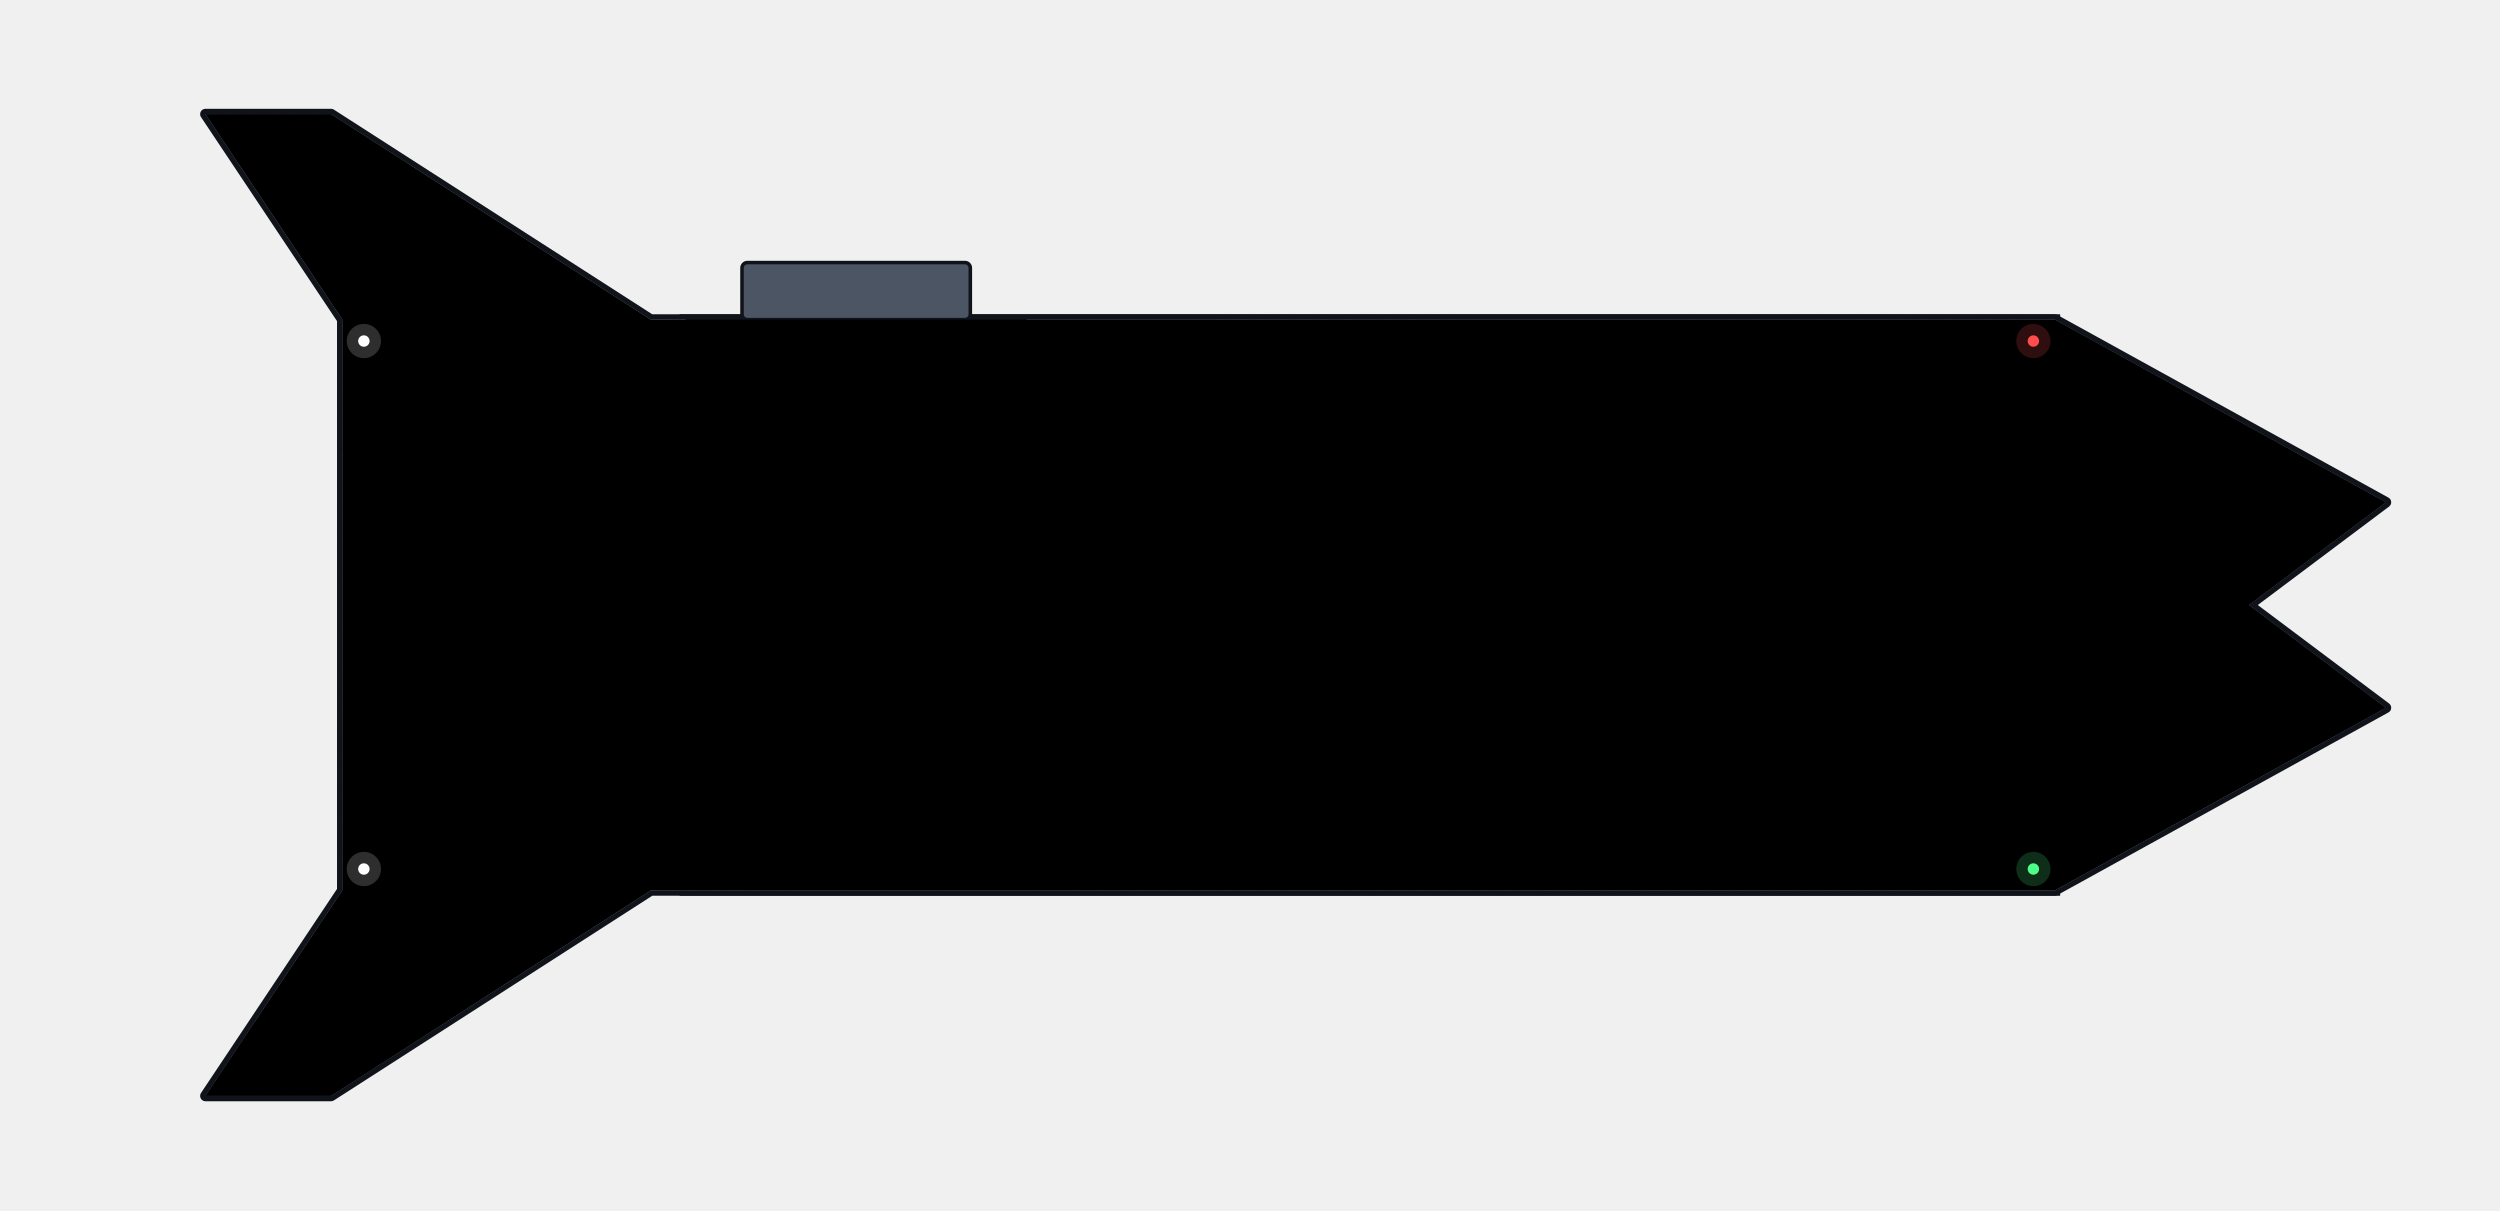
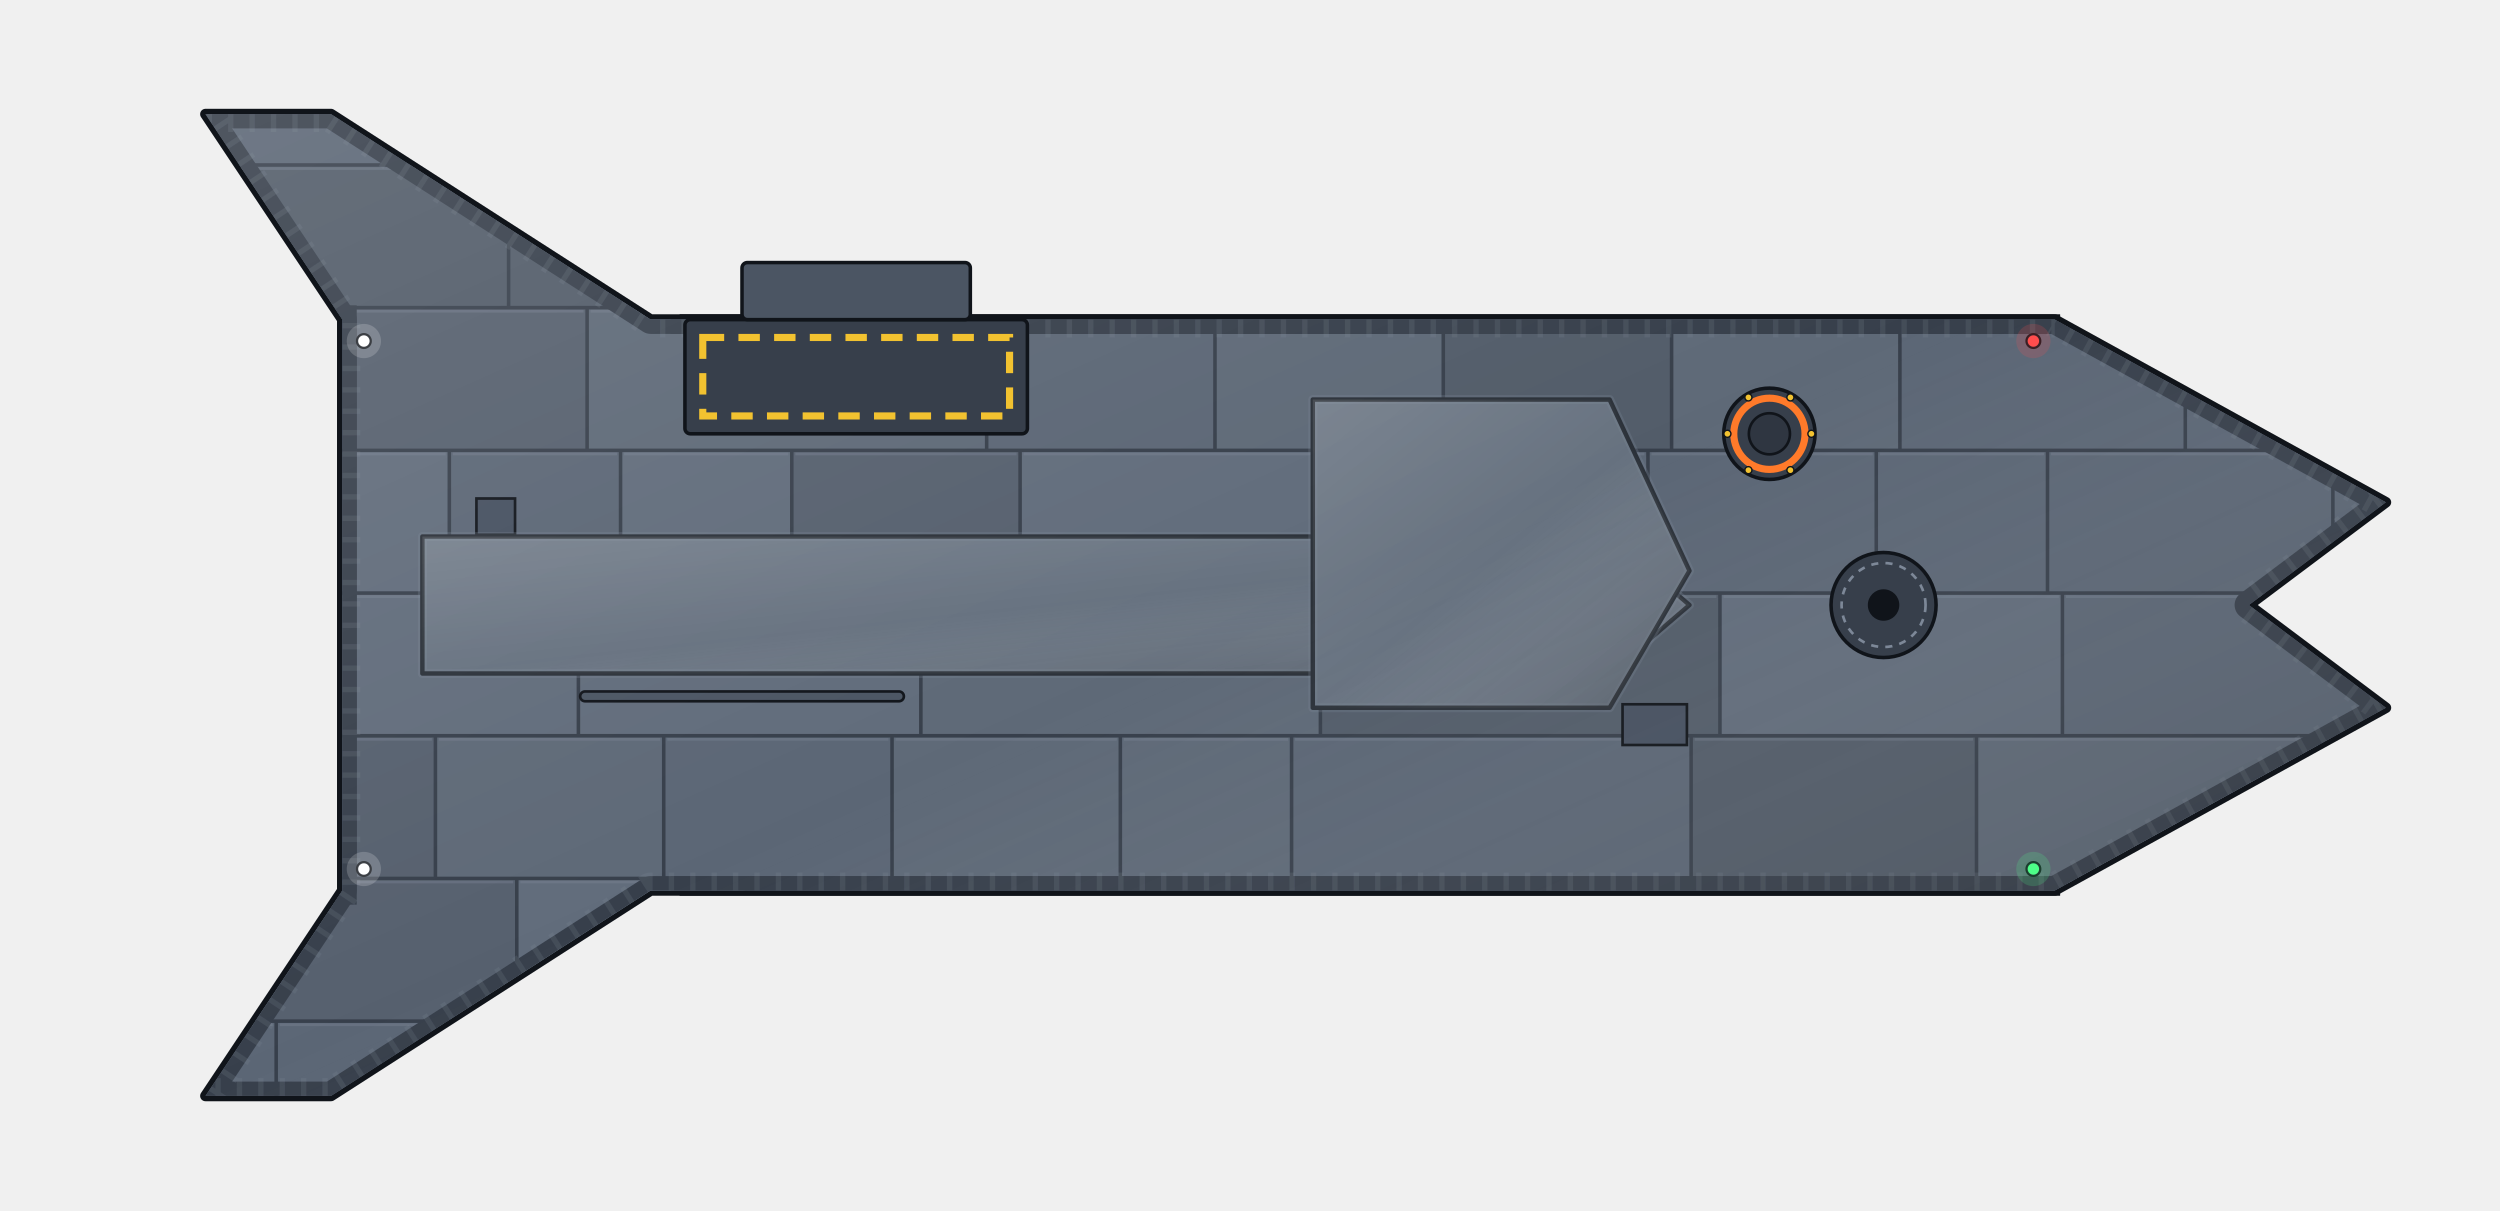
<svg xmlns="http://www.w3.org/2000/svg" width="1401.6" height="678.4" viewBox="-672 -339.2 1401.6 678.4">
  <defs>
    <clipPath id="raider_roof">
      <path d="M-480 -160L-556.8 -275.2L-486.4 -275.2L-307.2 -160L480 -160L665.6 -57.6L588.8 0L665.6 57.6L480 160L-307.2 160L-486.4 275.2L-556.8 275.2L-480 160ZM-480 -160h64v64h-64zM-480 -96h64v64h-64zM-480 -32h64v64h-64zM-480 32h64v64h-64zM-480 96h64v64h-64zM-416 -160h64v64h-64zM-416 -96h64v64h-64zM-416 -32h64v64h-64zM-416 32h64v64h-64zM-416 96h64v64h-64zM-352 -160h64v64h-64zM-352 -96h64v64h-64zM-352 -32h64v64h-64zM-352 32h64v64h-64zM-352 96h64v64h-64zM-288 -160h64v64h-64zM-288 -96h64v64h-64zM-288 -32h64v64h-64zM-288 32h64v64h-64zM-288 96h64v64h-64zM-224 -160h64v64h-64zM-224 -96h64v64h-64zM-224 -32h64v64h-64zM-224 32h64v64h-64zM-224 96h64v64h-64zM-160 -160h64v64h-64zM-160 -96h64v64h-64zM-160 -32h64v64h-64zM-160 32h64v64h-64zM-160 96h64v64h-64zM-96 -160h64v64h-64zM-96 -96h64v64h-64zM-96 -32h64v64h-64zM-96 32h64v64h-64zM-96 96h64v64h-64zM-32 -160h64v64h-64zM-32 -96h64v64h-64zM-32 -32h64v64h-64zM-32 32h64v64h-64zM-32 96h64v64h-64zM32 -160h64v64h-64zM32 -96h64v64h-64zM32 -32h64v64h-64zM32 32h64v64h-64zM32 96h64v64h-64zM96 -160h64v64h-64zM96 -96h64v64h-64zM96 -32h64v64h-64zM96 32h64v64h-64zM96 96h64v64h-64zM160 -160h64v64h-64zM160 -96h64v64h-64zM160 -32h64v64h-64zM160 32h64v64h-64zM160 96h64v64h-64zM224 -160h64v64h-64zM224 -96h64v64h-64zM224 -32h64v64h-64zM224 32h64v64h-64zM224 96h64v64h-64zM288 -160h64v64h-64zM288 -96h64v64h-64zM288 -32h64v64h-64zM288 32h64v64h-64zM288 96h64v64h-64zM352 -160h64v64h-64zM352 -96h64v64h-64zM352 -32h64v64h-64zM352 32h64v64h-64zM352 96h64v64h-64zM416 -160h64v64h-64zM416 -96h64v64h-64zM416 -32h64v64h-64zM416 32h64v64h-64zM416 96h64v64h-64z" />
    </clipPath>
    <linearGradient id="raider_sheen" x1="0" y1="0" x2="1" y2="1">
      <stop offset="0" stop-color="#ffffff" stop-opacity="0.12" />
      <stop offset="0.5" stop-color="#ffffff" stop-opacity="0" />
      <stop offset="1" stop-color="#000000" stop-opacity="0.22" />
    </linearGradient>
  </defs>
  <g id="base">
    <polygon points="-480,160 -556.8,275.2 -486.4,275.2 -307.2,160 480,160 665.6,57.6 588.8,0 665.6,-57.6 480,-160 -307.2,-160 -486.4,-275.2 -556.8,-275.2 -480,-160" fill="none" stroke="#10141a" stroke-width="6" stroke-linejoin="round" />
    <path d="M160 160L224 160M-288 160L-224 160M-96 -160L-32 -160M-480 -32L-480 32M-160 160L-96 160M288 -160L352 -160M-480 96L-480 160M224 160L288 160M-480 -96L-480 -32M416 -160L480 -160M-224 160L-160 160M-224 -160L-160 -160M-96 160L-32 160M96 -160L160 -160M-480 32L-480 96M352 -160L416 -160M288 160L352 160M32 -160L96 -160M416 160L480 160M160 -160L224 -160M-288 -160L-224 -160M96 160L160 160M-32 160L32 160M352 160L416 160M-160 -160L-96 -160M-32 -160L32 -160M32 160L96 160M224 -160L288 -160M-480 -160L-480 -96" fill="none" stroke="#10141a" stroke-width="6" stroke-linecap="square" />
    <polygon points="-480,160 -556.8,275.2 -486.4,275.2 -307.2,160 480,160 665.6,57.6 588.8,0 665.6,-57.6 480,-160 -307.2,-160 -486.4,-275.2 -556.8,-275.2 -480,-160" fill="#5b6675" />
    <path d="M-480 -160h64v64h-64zM-480 -96h64v64h-64zM-480 -32h64v64h-64zM-480 32h64v64h-64zM-480 96h64v64h-64zM-416 -160h64v64h-64zM-416 -96h64v64h-64zM-416 -32h64v64h-64zM-416 32h64v64h-64zM-416 96h64v64h-64zM-352 -160h64v64h-64zM-352 -96h64v64h-64zM-352 -32h64v64h-64zM-352 32h64v64h-64zM-352 96h64v64h-64zM-288 -160h64v64h-64zM-288 -96h64v64h-64zM-288 -32h64v64h-64zM-288 32h64v64h-64zM-288 96h64v64h-64zM-224 -160h64v64h-64zM-224 -96h64v64h-64zM-224 -32h64v64h-64zM-224 32h64v64h-64zM-224 96h64v64h-64zM-160 -160h64v64h-64zM-160 -96h64v64h-64zM-160 -32h64v64h-64zM-160 32h64v64h-64zM-160 96h64v64h-64zM-96 -160h64v64h-64zM-96 -96h64v64h-64zM-96 -32h64v64h-64zM-96 32h64v64h-64zM-96 96h64v64h-64zM-32 -160h64v64h-64zM-32 -96h64v64h-64zM-32 -32h64v64h-64zM-32 32h64v64h-64zM-32 96h64v64h-64zM32 -160h64v64h-64zM32 -96h64v64h-64zM32 -32h64v64h-64zM32 32h64v64h-64zM32 96h64v64h-64zM96 -160h64v64h-64zM96 -96h64v64h-64zM96 -32h64v64h-64zM96 32h64v64h-64zM96 96h64v64h-64zM160 -160h64v64h-64zM160 -96h64v64h-64zM160 -32h64v64h-64zM160 32h64v64h-64zM160 96h64v64h-64zM224 -160h64v64h-64zM224 -96h64v64h-64zM224 -32h64v64h-64zM224 32h64v64h-64zM224 96h64v64h-64zM288 -160h64v64h-64zM288 -96h64v64h-64zM288 -32h64v64h-64zM288 32h64v64h-64zM288 96h64v64h-64zM352 -160h64v64h-64zM352 -96h64v64h-64zM352 -32h64v64h-64zM352 32h64v64h-64zM352 96h64v64h-64zM416 -160h64v64h-64zM416 -96h64v64h-64zM416 -32h64v64h-64zM416 32h64v64h-64zM416 96h64v64h-64z" fill="#5b6675" />
    <g clip-path="url(#raider_roof)">
      <path d="M-2.86 -246.71h160v80h-160zM285.14 -246.71h224v80h-224zM-502.84 -166.71h160v80h-160zM-228.09 -86.71h128v80h-128zM-523.89 73.29h96v80h-96zM-574.27 153.29h192v80h-192zM602.83 233.29h224v80h-224z" fill="#56606e" />
      <path d="M358.23 -326.71h160v80h-160zM-162.86 -246.71h160v80h-160zM-644.09 -86.71h224v80h-224zM-324.09 -86.71h96v80h-96zM-100.09 -86.71h192v80h-192zM-571.73 -6.71h224v80h-224zM-347.73 -6.71h192v80h-192zM292.27 -6.71h192v80h-192zM-382.27 153.29h128v80h-128zM193.73 153.29h192v80h-192zM250.83 233.29h224v80h-224z" fill="#616c7b" />
      <path d="M-185.77 -326.71h160v80h-160zM518.23 -326.71h192v80h-192zM-578.86 -246.71h192v80h-192zM-386.86 -246.71h128v80h-128zM137.16 -166.71h128v80h-128zM68.27 -6.71h224v80h-224zM276.11 73.29h160v80h-160zM-30.27 153.29h224v80h-224zM-357.17 233.29h128v80h-128z" fill="#525c69" />
      <path d="M-441.77 -326.71h128v80h-128zM-258.86 -246.71h96v80h-96zM509.14 -246.71h160v80h-160zM-630.84 -166.71h128v80h-128zM-342.84 -166.71h224v80h-224zM9.16 -166.71h128v80h-128zM265.16 -166.71h128v80h-128zM-155.73 -6.71h224v80h-224zM-427.89 73.29h128v80h-128zM-171.89 73.29h128v80h-128zM-43.89 73.29h96v80h-96zM436.11 73.29h192v80h-192zM385.73 153.29h128v80h-128zM641.73 153.29h128v80h-128zM122.83 233.29h128v80h-128z" fill="#5e6977" />
      <path d="M-569.77 -326.71v80M-441.77 -326.71v80M-313.77 -326.71v80M-185.77 -326.71v80M-25.77 -326.71v80M198.23 -326.71v80M358.23 -326.71v80M518.23 -326.71v80M-684.8 -326.71H729.6M-578.86 -246.71v80M-386.86 -246.71v80M-258.86 -246.71v80M-162.86 -246.71v80M-2.86 -246.71v80M157.14 -246.71v80M285.14 -246.71v80M509.14 -246.71v80M-684.8 -246.71H729.6M-630.84 -166.71v80M-502.84 -166.71v80M-342.84 -166.71v80M-118.84 -166.71v80M9.16 -166.71v80M137.16 -166.71v80M265.16 -166.71v80M393.16 -166.71v80M553.16 -166.71v80M-684.8 -166.71H729.6M-644.09 -86.71v80M-420.09 -86.71v80M-324.09 -86.71v80M-228.09 -86.71v80M-100.09 -86.71v80M91.91 -86.71v80M251.91 -86.71v80M379.91 -86.71v80M475.91 -86.71v80M635.91 -86.71v80M-684.8 -86.71H729.6M-571.73 -6.71v80M-347.73 -6.71v80M-155.73 -6.71v80M68.27 -6.71v80M292.27 -6.71v80M484.27 -6.71v80M-684.8 -6.71H729.6M-651.89 73.29v80M-523.89 73.29v80M-427.89 73.29v80M-299.89 73.29v80M-171.89 73.29v80M-43.89 73.29v80M52.11 73.29v80M276.11 73.29v80M436.11 73.29v80M628.11 73.29v80M-684.8 73.29H729.6M-574.27 153.29v80M-382.27 153.29v80M-254.27 153.29v80M-126.27 153.29v80M-30.27 153.29v80M193.73 153.29v80M385.73 153.29v80M513.73 153.29v80M641.73 153.29v80M-684.8 153.29H729.6M-677.17 233.29v80M-517.17 233.29v80M-357.17 233.29v80M-229.17 233.29v80M-5.17 233.29v80M122.83 233.29v80M250.83 233.29v80M474.83 233.29v80M602.83 233.29v80M-684.8 233.29H729.6" fill="none" stroke="#373f4b" stroke-width="2" />
      <path d="M-567.77 -324.71h124M-439.77 -324.71h124M-311.77 -324.71h124M-183.77 -324.71h156M-23.77 -324.71h220M200.23 -324.71h156M360.23 -324.71h156M520.23 -324.71h188M-576.86 -244.71h188M-384.86 -244.71h124M-256.86 -244.71h92M-160.86 -244.71h156M-0.86 -244.71h156M159.14 -244.71h124M287.14 -244.71h220M511.14 -244.71h156M-628.84 -164.71h124M-500.84 -164.71h156M-340.84 -164.71h220M-116.84 -164.71h124M11.16 -164.71h124M139.16 -164.71h124M267.16 -164.71h124M395.16 -164.71h156M555.16 -164.71h124M-642.09 -84.71h220M-418.09 -84.71h92M-322.09 -84.71h92M-226.09 -84.71h124M-98.09 -84.71h188M93.91 -84.71h156M253.91 -84.71h124M381.91 -84.71h92M477.91 -84.71h156M637.91 -84.71h124M-569.73 -4.71h220M-345.73 -4.71h188M-153.73 -4.71h220M70.27 -4.71h220M294.27 -4.71h188M486.27 -4.71h220M-649.89 75.29h124M-521.89 75.29h92M-425.89 75.29h124M-297.89 75.29h124M-169.89 75.29h124M-41.89 75.29h92M54.11 75.29h220M278.11 75.29h156M438.11 75.29h188M630.11 75.29h92M-572.27 155.29h188M-380.27 155.29h124M-252.27 155.29h124M-124.27 155.29h92M-28.27 155.29h220M195.73 155.29h188M387.73 155.29h124M515.73 155.29h124M643.73 155.29h124M-675.17 235.29h156M-515.17 235.29h156M-355.17 235.29h124M-227.17 235.29h220M-3.17 235.29h124M124.83 235.29h124M252.83 235.29h220M476.83 235.29h124M604.83 235.29h220" fill="none" stroke="#7d8898" stroke-width="1.5" opacity="0.35" data-baked="1" />
      <polygon points="-480,160 -556.8,275.2 -486.4,275.2 -307.2,160 480,160 665.6,57.6 588.8,0 665.6,-57.6 480,-160 -307.2,-160 -486.4,-275.2 -556.8,-275.2 -480,-160" fill="none" stroke="#373f4b" stroke-width="16" stroke-linejoin="round" />
      <path d="M160 160L224 160M-288 160L-224 160M-96 -160L-32 -160M-480 -32L-480 32M-160 160L-96 160M288 -160L352 -160M-480 96L-480 160M224 160L288 160M-480 -96L-480 -32M416 -160L480 -160M-224 160L-160 160M-224 -160L-160 -160M-96 160L-32 160M96 -160L160 -160M-480 32L-480 96M352 -160L416 -160M288 160L352 160M32 -160L96 -160M416 160L480 160M160 -160L224 -160M-288 -160L-224 -160M96 160L160 160M-32 160L32 160M352 160L416 160M-160 -160L-96 -160M-32 -160L32 -160M32 160L96 160M224 -160L288 -160M-480 -160L-480 -96" fill="none" stroke="#373f4b" stroke-width="16" stroke-linecap="square" />
      <polygon points="-480,160 -556.8,275.2 -486.4,275.2 -307.2,160 480,160 665.6,57.6 588.8,0 665.6,-57.6 480,-160 -307.2,-160 -486.4,-275.2 -556.8,-275.2 -480,-160" fill="none" stroke="#7d8898" stroke-width="20" stroke-linejoin="round" opacity="0.18" stroke-dasharray="3 9" data-baked="1" />
      <path d="M-344 51.2h176" fill="none" stroke="#10141a" stroke-width="7" stroke-linecap="round" data-raised="1" />
      <path d="M-344 51.2h176" fill="none" stroke="#4b5563" stroke-width="4" stroke-linecap="round" data-raised="1" />
      <path d="M-404.89 -59.72h21.64v20.31h-21.64zM-263.96 -15.4h32.33v23.96h-32.33zM-207.26 -2.85h32v17.92h-32zM46.38 1.12h32v17.92h-32zM237.66 55.65h36.09v22.82h-36.09z" fill="#465060" stroke="#10141a" stroke-width="1.5" data-raised="1" />
      <path d="M-203.26 0.15h24M-203.26 6.11h24M-203.26 12.07h24M50.38 4.12h24M50.38 10.08h24M50.38 16.04h24" fill="none" stroke="#10141a" stroke-width="1.5" data-raised="1" />
      <polygon points="-435.2,38.4 230.4,38.4 275.2,0 230.4,-38.4 -435.2,-38.4" fill="#66717f" stroke="#10141a" stroke-width="2.5" stroke-linejoin="round" data-raised="1" />
      <polygon points="-435.2,38.4 230.4,38.4 275.2,0 230.4,-38.4 -435.2,-38.4" fill="none" stroke="#7d8898" stroke-width="5" stroke-linejoin="round" opacity="0.25" data-baked="1" />
      <polygon points="-435.2,38.4 230.4,38.4 275.2,0 230.4,-38.4 -435.2,-38.4" fill="url(#raider_sheen)" data-baked="1" />
      <polygon points="64,57.6 230.4,57.6 275.2,-19.2 230.4,-115.2 64,-115.2" fill="#66717f" stroke="#10141a" stroke-width="2.5" stroke-linejoin="round" data-raised="1" />
      <polygon points="64,57.6 230.4,57.6 275.2,-19.2 230.4,-115.2 64,-115.2" fill="none" stroke="#7d8898" stroke-width="5" stroke-linejoin="round" opacity="0.25" data-baked="1" />
      <polygon points="64,57.6 230.4,57.6 275.2,-19.2 230.4,-115.2 64,-115.2" fill="url(#raider_sheen)" data-baked="1" />
      <rect x="-556.8" y="-275.2" width="1222.4" height="550.4" fill="url(#raider_sheen)" data-baked="1" />
    </g>
    <circle cx="320" cy="-96" r="25.6" fill="#373f4b" stroke="#10141a" stroke-width="2" />
    <circle cx="320" cy="-96" r="19.97" fill="none" stroke="#ff7a2a" stroke-width="4" />
    <circle cx="320" cy="-96" r="11.52" fill="#2f3641" stroke="#10141a" stroke-width="1.5" />
    <circle cx="343.55" cy="-96" r="2" fill="#f2c230" stroke="#10141a" stroke-width="0.8" />
    <circle cx="331.78" cy="-75.6" r="2" fill="#f2c230" stroke="#10141a" stroke-width="0.8" />
    <circle cx="308.22" cy="-75.6" r="2" fill="#f2c230" stroke="#10141a" stroke-width="0.8" />
    <circle cx="296.45" cy="-96" r="2" fill="#f2c230" stroke="#10141a" stroke-width="0.8" />
    <circle cx="308.22" cy="-116.4" r="2" fill="#f2c230" stroke="#10141a" stroke-width="0.8" />
    <circle cx="331.78" cy="-116.4" r="2" fill="#f2c230" stroke="#10141a" stroke-width="0.8" />
    <circle cx="384" cy="0" r="29.44" fill="#373f4b" stroke="#10141a" stroke-width="2" data-raised="1" />
    <circle cx="384" cy="0" r="23.55" fill="none" stroke="#7d8898" stroke-width="1.5" stroke-dasharray="4 4" data-raised="1" />
    <circle cx="384" cy="0" r="8.83" fill="#10141a" data-raised="1" />
    <rect x="-288" y="-160" width="192" height="64" rx="3" fill="#373f4b" stroke="#10141a" stroke-width="2" />
    <rect x="-278" y="-150" width="172" height="44" fill="none" stroke="#f2c230" stroke-width="4" stroke-dasharray="12 8" />
    <rect x="-256" y="-192" width="128" height="32" rx="3" fill="#4b5563" stroke="#10141a" stroke-width="2" />
    <circle cx="468" cy="-148" r="4" fill="#1b2028" stroke="#10141a" stroke-width="1" />
    <circle cx="-468" cy="-148" r="4" fill="#1b2028" stroke="#10141a" stroke-width="1" />
    <circle cx="468" cy="148" r="4" fill="#1b2028" stroke="#10141a" stroke-width="1" />
    <circle cx="-468" cy="148" r="4" fill="#1b2028" stroke="#10141a" stroke-width="1" />
  </g>
-   <g id="collision">
+   <g id="collision" display="none">
    <polygon points="-480,160 -556.8,275.2 -486.4,275.2 -307.2,160 480,160 665.6,57.6 588.8,0 665.6,-57.6 480,-160 -307.2,-160 -486.4,-275.2 -556.8,-275.2 -480,-160" />
  </g>
  <g id="relief" display="none">
-     <polygon points="-404.89,-59.72 -383.25,-59.72 -383.25,-39.41 -404.89,-39.41" fill="#000" data-h="0.15" />
-     <polygon points="-347.5,54.7 -164.5,54.7 -164.5,47.7 -347.5,47.7" fill="#000" data-h="0.1" />
-     <polygon points="-263.96,-15.4 -231.64,-15.4 -231.64,8.56 -263.96,8.56" fill="#000" data-h="0.15" />
-     <polygon points="-207.26,-2.85 -175.26,-2.85 -175.26,15.07 -207.26,15.07" fill="#000" data-h="0.12" />
-     <polygon points="46.38,1.12 78.38,1.12 78.38,19.04 46.38,19.04" fill="#000" data-h="0.12" />
-     <polygon points="237.66,55.65 273.76,55.65 273.76,78.47 237.66,78.47" fill="#000" data-h="0.15" />
+     <polygon points="-404.89,-59.72 -383.25,-59.72 -383.25,-39.41 -404.89,-39.41" fill="#000" data-h="0.06" />
+     <polygon points="-347.5,54.7 -164.5,54.7 -164.5,47.7 -347.5,47.7" fill="#000" data-h="0.04" />
+     <polygon points="-263.96,-15.4 -231.64,-15.4 -231.64,8.56 -263.96,8.56" fill="#000" data-h="0.06" />
+     <polygon points="-207.26,-2.85 -175.26,-2.85 -175.26,15.07 -207.26,15.07" fill="#000" data-h="0.05" />
+     <polygon points="46.38,1.12 78.38,1.12 78.38,19.04 46.38,19.04" fill="#000" data-h="0.05" />
+     <polygon points="237.66,55.65 273.76,55.65 273.76,78.47 237.66,78.47" fill="#000" data-h="0.06" />
    <polygon points="-435.2,38.4 230.4,38.4 275.2,0 230.4,-38.4 -435.2,-38.4" fill="#000" data-h="0.5" />
    <polygon points="64,57.6 230.4,57.6 275.2,-19.2 230.4,-115.2 64,-115.2" fill="#000" data-h="0.8" />
-     <circle cx="384" cy="0" r="29.44" fill="#000" data-h="0.3" />
+     <circle cx="384" cy="0" r="29.44" fill="#000" data-h="0.1" />
  </g>
  <g id="height" display="none" data-base="0.25" data-scale="1.5">
    <polygon points="-480,160 -556.8,275.2 -486.4,275.2 -307.2,160 480,160 665.6,57.6 588.8,0 665.6,-57.6 480,-160 -307.2,-160 -486.4,-275.2 -556.8,-275.2 -480,-160" fill="#404040" />
    <path d="M-480 -160h64v64h-64zM-480 -96h64v64h-64zM-480 -32h64v64h-64zM-480 32h64v64h-64zM-480 96h64v64h-64zM-416 -160h64v64h-64zM-416 -96h64v64h-64zM-416 -32h64v64h-64zM-416 32h64v64h-64zM-416 96h64v64h-64zM-352 -160h64v64h-64zM-352 -96h64v64h-64zM-352 -32h64v64h-64zM-352 32h64v64h-64zM-352 96h64v64h-64zM-288 -160h64v64h-64zM-288 -96h64v64h-64zM-288 -32h64v64h-64zM-288 32h64v64h-64zM-288 96h64v64h-64zM-224 -160h64v64h-64zM-224 -96h64v64h-64zM-224 -32h64v64h-64zM-224 32h64v64h-64zM-224 96h64v64h-64zM-160 -160h64v64h-64zM-160 -96h64v64h-64zM-160 -32h64v64h-64zM-160 32h64v64h-64zM-160 96h64v64h-64zM-96 -160h64v64h-64zM-96 -96h64v64h-64zM-96 -32h64v64h-64zM-96 32h64v64h-64zM-96 96h64v64h-64zM-32 -160h64v64h-64zM-32 -96h64v64h-64zM-32 -32h64v64h-64zM-32 32h64v64h-64zM-32 96h64v64h-64zM32 -160h64v64h-64zM32 -96h64v64h-64zM32 -32h64v64h-64zM32 32h64v64h-64zM32 96h64v64h-64zM96 -160h64v64h-64zM96 -96h64v64h-64zM96 -32h64v64h-64zM96 32h64v64h-64zM96 96h64v64h-64zM160 -160h64v64h-64zM160 -96h64v64h-64zM160 -32h64v64h-64zM160 32h64v64h-64zM160 96h64v64h-64zM224 -160h64v64h-64zM224 -96h64v64h-64zM224 -32h64v64h-64zM224 32h64v64h-64zM224 96h64v64h-64zM288 -160h64v64h-64zM288 -96h64v64h-64zM288 -32h64v64h-64zM288 32h64v64h-64zM288 96h64v64h-64zM352 -160h64v64h-64zM352 -96h64v64h-64zM352 -32h64v64h-64zM352 32h64v64h-64zM352 96h64v64h-64zM416 -160h64v64h-64zM416 -96h64v64h-64zM416 -32h64v64h-64zM416 32h64v64h-64zM416 96h64v64h-64z" fill="#404040" />
    <g clip-path="url(#raider_roof)">
      <path d="M-569.77 -326.71v80M-441.77 -326.71v80M-313.77 -326.71v80M-185.77 -326.71v80M-25.77 -326.71v80M198.23 -326.71v80M358.23 -326.71v80M518.23 -326.71v80M-684.8 -326.71H729.6M-578.86 -246.71v80M-386.86 -246.71v80M-258.86 -246.71v80M-162.86 -246.71v80M-2.86 -246.71v80M157.14 -246.71v80M285.14 -246.71v80M509.14 -246.71v80M-684.8 -246.71H729.6M-630.84 -166.71v80M-502.84 -166.71v80M-342.84 -166.71v80M-118.84 -166.71v80M9.16 -166.71v80M137.16 -166.71v80M265.16 -166.71v80M393.16 -166.71v80M553.16 -166.71v80M-684.8 -166.71H729.6M-644.09 -86.71v80M-420.09 -86.71v80M-324.09 -86.71v80M-228.09 -86.71v80M-100.09 -86.71v80M91.91 -86.71v80M251.91 -86.71v80M379.91 -86.71v80M475.91 -86.71v80M635.91 -86.71v80M-684.8 -86.71H729.6M-571.73 -6.71v80M-347.73 -6.71v80M-155.73 -6.71v80M68.27 -6.71v80M292.27 -6.71v80M484.27 -6.71v80M-684.8 -6.71H729.6M-651.89 73.29v80M-523.89 73.29v80M-427.89 73.29v80M-299.89 73.29v80M-171.89 73.29v80M-43.89 73.29v80M52.11 73.29v80M276.11 73.29v80M436.11 73.29v80M628.11 73.29v80M-684.8 73.29H729.6M-574.27 153.29v80M-382.27 153.29v80M-254.27 153.29v80M-126.27 153.29v80M-30.27 153.29v80M193.73 153.29v80M385.73 153.29v80M513.73 153.29v80M641.73 153.29v80M-684.8 153.29H729.6M-677.17 233.29v80M-517.17 233.29v80M-357.17 233.29v80M-229.17 233.29v80M-5.17 233.29v80M122.83 233.29v80M250.83 233.29v80M474.83 233.29v80M602.83 233.29v80M-684.8 233.29H729.6" fill="none" stroke="#393939" stroke-width="3" />
-       <polygon points="-480,160 -556.8,275.2 -486.4,275.2 -307.2,160 480,160 665.6,57.6 588.8,0 665.6,-57.6 480,-160 -307.2,-160 -486.4,-275.2 -556.8,-275.2 -480,-160" fill="none" stroke="#474747" stroke-width="16" stroke-linejoin="round" />
-       <path d="M160 160L224 160M-288 160L-224 160M-96 -160L-32 -160M-480 -32L-480 32M-160 160L-96 160M288 -160L352 -160M-480 96L-480 160M224 160L288 160M-480 -96L-480 -32M416 -160L480 -160M-224 160L-160 160M-224 -160L-160 -160M-96 160L-32 160M96 -160L160 -160M-480 32L-480 96M352 -160L416 -160M288 160L352 160M32 -160L96 -160M416 160L480 160M160 -160L224 -160M-288 -160L-224 -160M96 160L160 160M-32 160L32 160M352 160L416 160M-160 -160L-96 -160M-32 -160L32 -160M32 160L96 160M224 -160L288 -160M-480 -160L-480 -96" fill="none" stroke="#474747" stroke-width="16" stroke-linecap="square" />
-       <polygon points="-404.89,-59.72 -383.25,-59.72 -383.25,-39.41 -404.89,-39.41" fill="#595959" />
-       <line x1="-344" y1="51.2" x2="-168" y2="51.2" stroke="#515151" stroke-width="7" stroke-linecap="round" />
-       <polygon points="-263.96,-15.4 -231.64,-15.4 -231.64,8.56 -263.96,8.56" fill="#595959" />
-       <polygon points="-207.26,-2.85 -175.26,-2.85 -175.26,15.07 -207.26,15.07" fill="#545454" />
-       <polygon points="46.38,1.12 78.38,1.12 78.38,19.04 46.38,19.04" fill="#545454" />
-       <polygon points="237.66,55.65 273.76,55.65 273.76,78.47 237.66,78.47" fill="#595959" />
+       <polygon points="-480,160 -556.8,275.2 -486.4,275.2 -307.2,160 480,160 665.6,57.6 588.8,0 665.6,-57.6 480,-160 -307.2,-160 -486.4,-275.2 -556.8,-275.2 -480,-160" fill="none" stroke="#3c3c3c" stroke-width="16" stroke-linejoin="round" />
+       <path d="M160 160L224 160M-288 160L-224 160M-96 -160L-32 -160M-480 -32L-480 32M-160 160L-96 160M288 -160L352 -160M-480 96L-480 160M224 160L288 160M-480 -96L-480 -32M416 -160L480 -160M-224 160L-160 160M-224 -160L-160 -160M-96 160L-32 160M96 -160L160 -160M-480 32L-480 96M352 -160L416 -160M288 160L352 160M32 -160L96 -160M416 160L480 160M160 -160L224 -160M-288 -160L-224 -160M96 160L160 160M-32 160L32 160M352 160L416 160M-160 -160L-96 -160M-32 -160L32 -160M32 160L96 160M224 -160L288 -160M-480 -160L-480 -96" fill="none" stroke="#3c3c3c" stroke-width="16" stroke-linecap="square" />
+       <polygon points="-480,160 -556.8,275.2 -486.4,275.2 -307.2,160 480,160 665.6,57.6 588.8,0 665.6,-57.6 480,-160 -307.2,-160 -486.4,-275.2 -556.8,-275.2 -480,-160" fill="none" stroke="#383838" stroke-width="12" stroke-linejoin="round" />
+       <path d="M160 160L224 160M-288 160L-224 160M-96 -160L-32 -160M-480 -32L-480 32M-160 160L-96 160M288 -160L352 -160M-480 96L-480 160M224 160L288 160M-480 -96L-480 -32M416 -160L480 -160M-224 160L-160 160M-224 -160L-160 -160M-96 160L-32 160M96 -160L160 -160M-480 32L-480 96M352 -160L416 -160M288 160L352 160M32 -160L96 -160M416 160L480 160M160 -160L224 -160M-288 -160L-224 -160M96 160L160 160M-32 160L32 160M352 160L416 160M-160 -160L-96 -160M-32 -160L32 -160M32 160L96 160M224 -160L288 -160M-480 -160L-480 -96" fill="none" stroke="#383838" stroke-width="12" stroke-linecap="square" />
+       <polygon points="-480,160 -556.8,275.2 -486.4,275.2 -307.2,160 480,160 665.6,57.6 588.8,0 665.6,-57.6 480,-160 -307.2,-160 -486.4,-275.2 -556.8,-275.2 -480,-160" fill="none" stroke="#343434" stroke-width="8" stroke-linejoin="round" />
+       <path d="M160 160L224 160M-288 160L-224 160M-96 -160L-32 -160M-480 -32L-480 32M-160 160L-96 160M288 -160L352 -160M-480 96L-480 160M224 160L288 160M-480 -96L-480 -32M416 -160L480 -160M-224 160L-160 160M-224 -160L-160 -160M-96 160L-32 160M96 -160L160 -160M-480 32L-480 96M352 -160L416 -160M288 160L352 160M32 -160L96 -160M416 160L480 160M160 -160L224 -160M-288 -160L-224 -160M96 160L160 160M-32 160L32 160M352 160L416 160M-160 -160L-96 -160M-32 -160L32 -160M32 160L96 160M224 -160L288 -160M-480 -160L-480 -96" fill="none" stroke="#343434" stroke-width="8" stroke-linecap="square" />
+       <polygon points="-480,160 -556.8,275.2 -486.4,275.2 -307.2,160 480,160 665.6,57.6 588.8,0 665.6,-57.6 480,-160 -307.2,-160 -486.4,-275.2 -556.8,-275.2 -480,-160" fill="none" stroke="#2f2f2f" stroke-width="4" stroke-linejoin="round" />
+       <path d="M160 160L224 160M-288 160L-224 160M-96 -160L-32 -160M-480 -32L-480 32M-160 160L-96 160M288 -160L352 -160M-480 96L-480 160M224 160L288 160M-480 -96L-480 -32M416 -160L480 -160M-224 160L-160 160M-224 -160L-160 -160M-96 160L-32 160M96 -160L160 -160M-480 32L-480 96M352 -160L416 -160M288 160L352 160M32 -160L96 -160M416 160L480 160M160 -160L224 -160M-288 -160L-224 -160M96 160L160 160M-32 160L32 160M352 160L416 160M-160 -160L-96 -160M-32 -160L32 -160M32 160L96 160M224 -160L288 -160M-480 -160L-480 -96" fill="none" stroke="#2f2f2f" stroke-width="4" stroke-linecap="square" />
+       <polygon points="-404.89,-59.72 -383.25,-59.72 -383.25,-39.41 -404.89,-39.41" fill="#4a4a4a" />
+       <line x1="-344" y1="51.2" x2="-168" y2="51.2" stroke="#474747" stroke-width="7" stroke-linecap="round" />
+       <polygon points="-263.96,-15.4 -231.64,-15.4 -231.64,8.56 -263.96,8.56" fill="#4a4a4a" />
+       <polygon points="-207.26,-2.85 -175.26,-2.85 -175.26,15.07 -207.26,15.07" fill="#484848" />
+       <polygon points="46.38,1.12 78.38,1.12 78.38,19.04 46.38,19.04" fill="#484848" />
+       <polygon points="237.66,55.65 273.76,55.65 273.76,78.47 237.66,78.47" fill="#4a4a4a" />
      <polygon points="-435.2,38.4 230.4,38.4 275.2,0 230.4,-38.4 -435.2,-38.4" fill="#959595" />
      <polygon points="64,57.6 230.4,57.6 275.2,-19.2 230.4,-115.2 64,-115.2" fill="#c8c8c8" />
    </g>
-     <circle cx="384" cy="0" r="29.44" fill="#737373" />
+     <circle cx="384" cy="0" r="29.44" fill="#515151" />
  </g>
  <g id="emissive">
    <g data-light="glow">
      <circle cx="468" cy="-148" r="9.6" fill="#ff4d4d" opacity="0.18" />
      <circle cx="468" cy="-148" r="3.2" fill="#ff4d4d" />
    </g>
    <g data-light="glow">
      <circle cx="-468" cy="-148" r="9.6" fill="#ffffff" opacity="0.18" />
      <circle cx="-468" cy="-148" r="3.2" fill="#ffffff" />
    </g>
    <g data-light="glow">
      <circle cx="468" cy="148" r="9.6" fill="#4dff88" opacity="0.18" />
      <circle cx="468" cy="148" r="3.2" fill="#4dff88" />
    </g>
    <g data-light="glow">
      <circle cx="-468" cy="148" r="9.6" fill="#ffffff" opacity="0.18" />
      <circle cx="-468" cy="148" r="3.2" fill="#ffffff" />
    </g>
  </g>
</svg>
